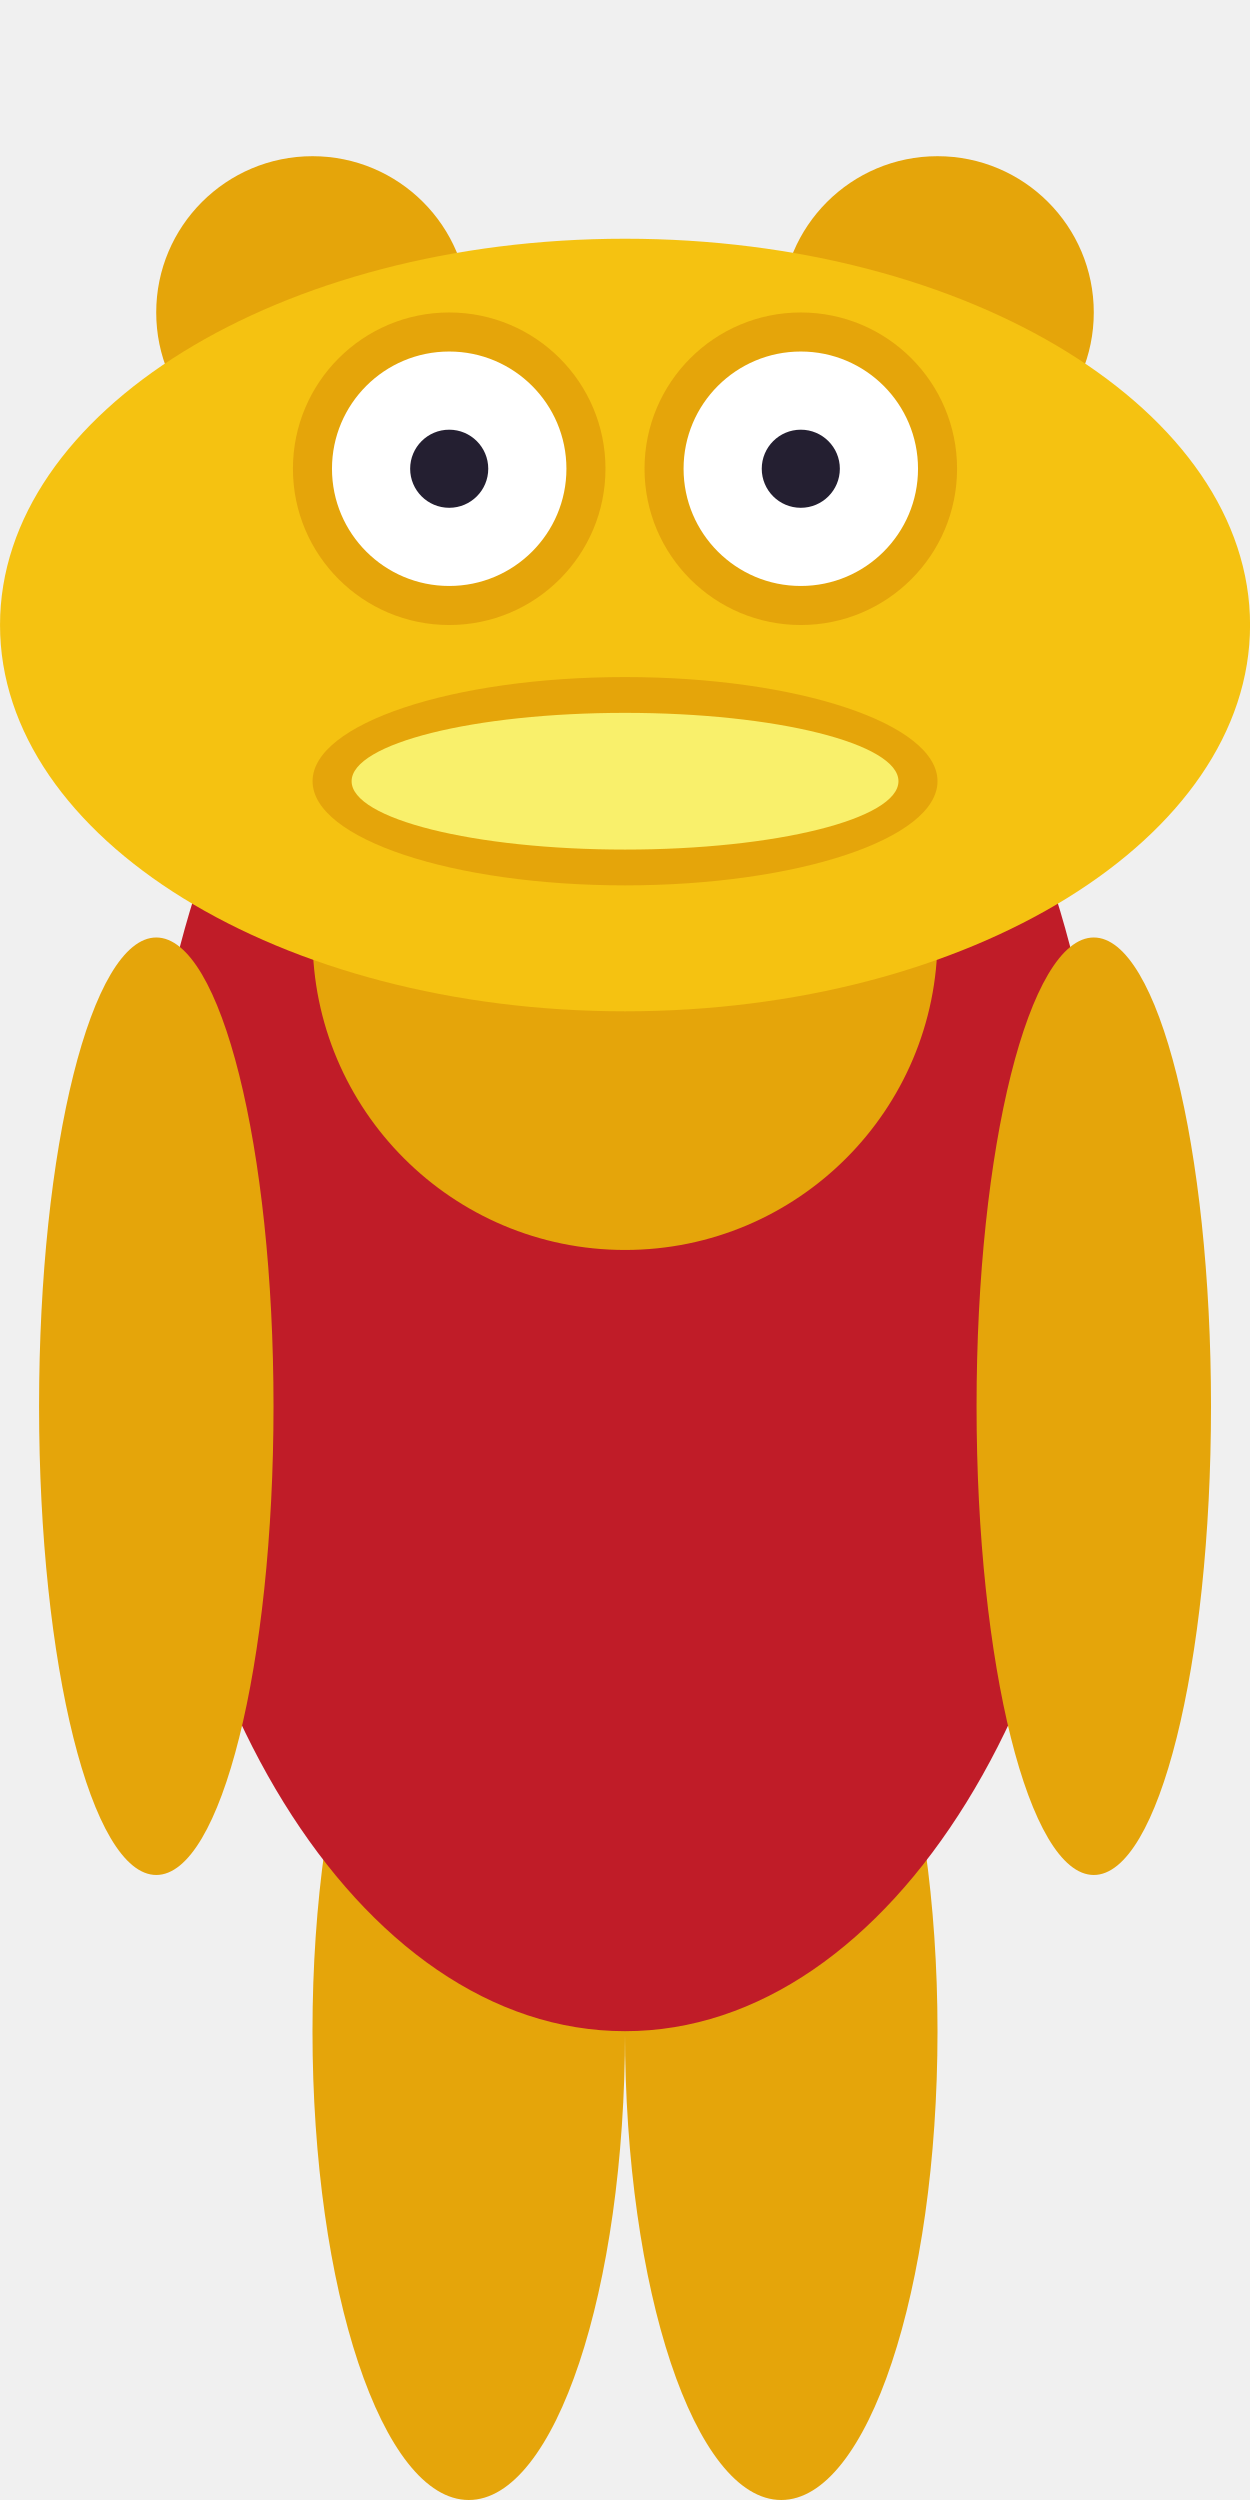
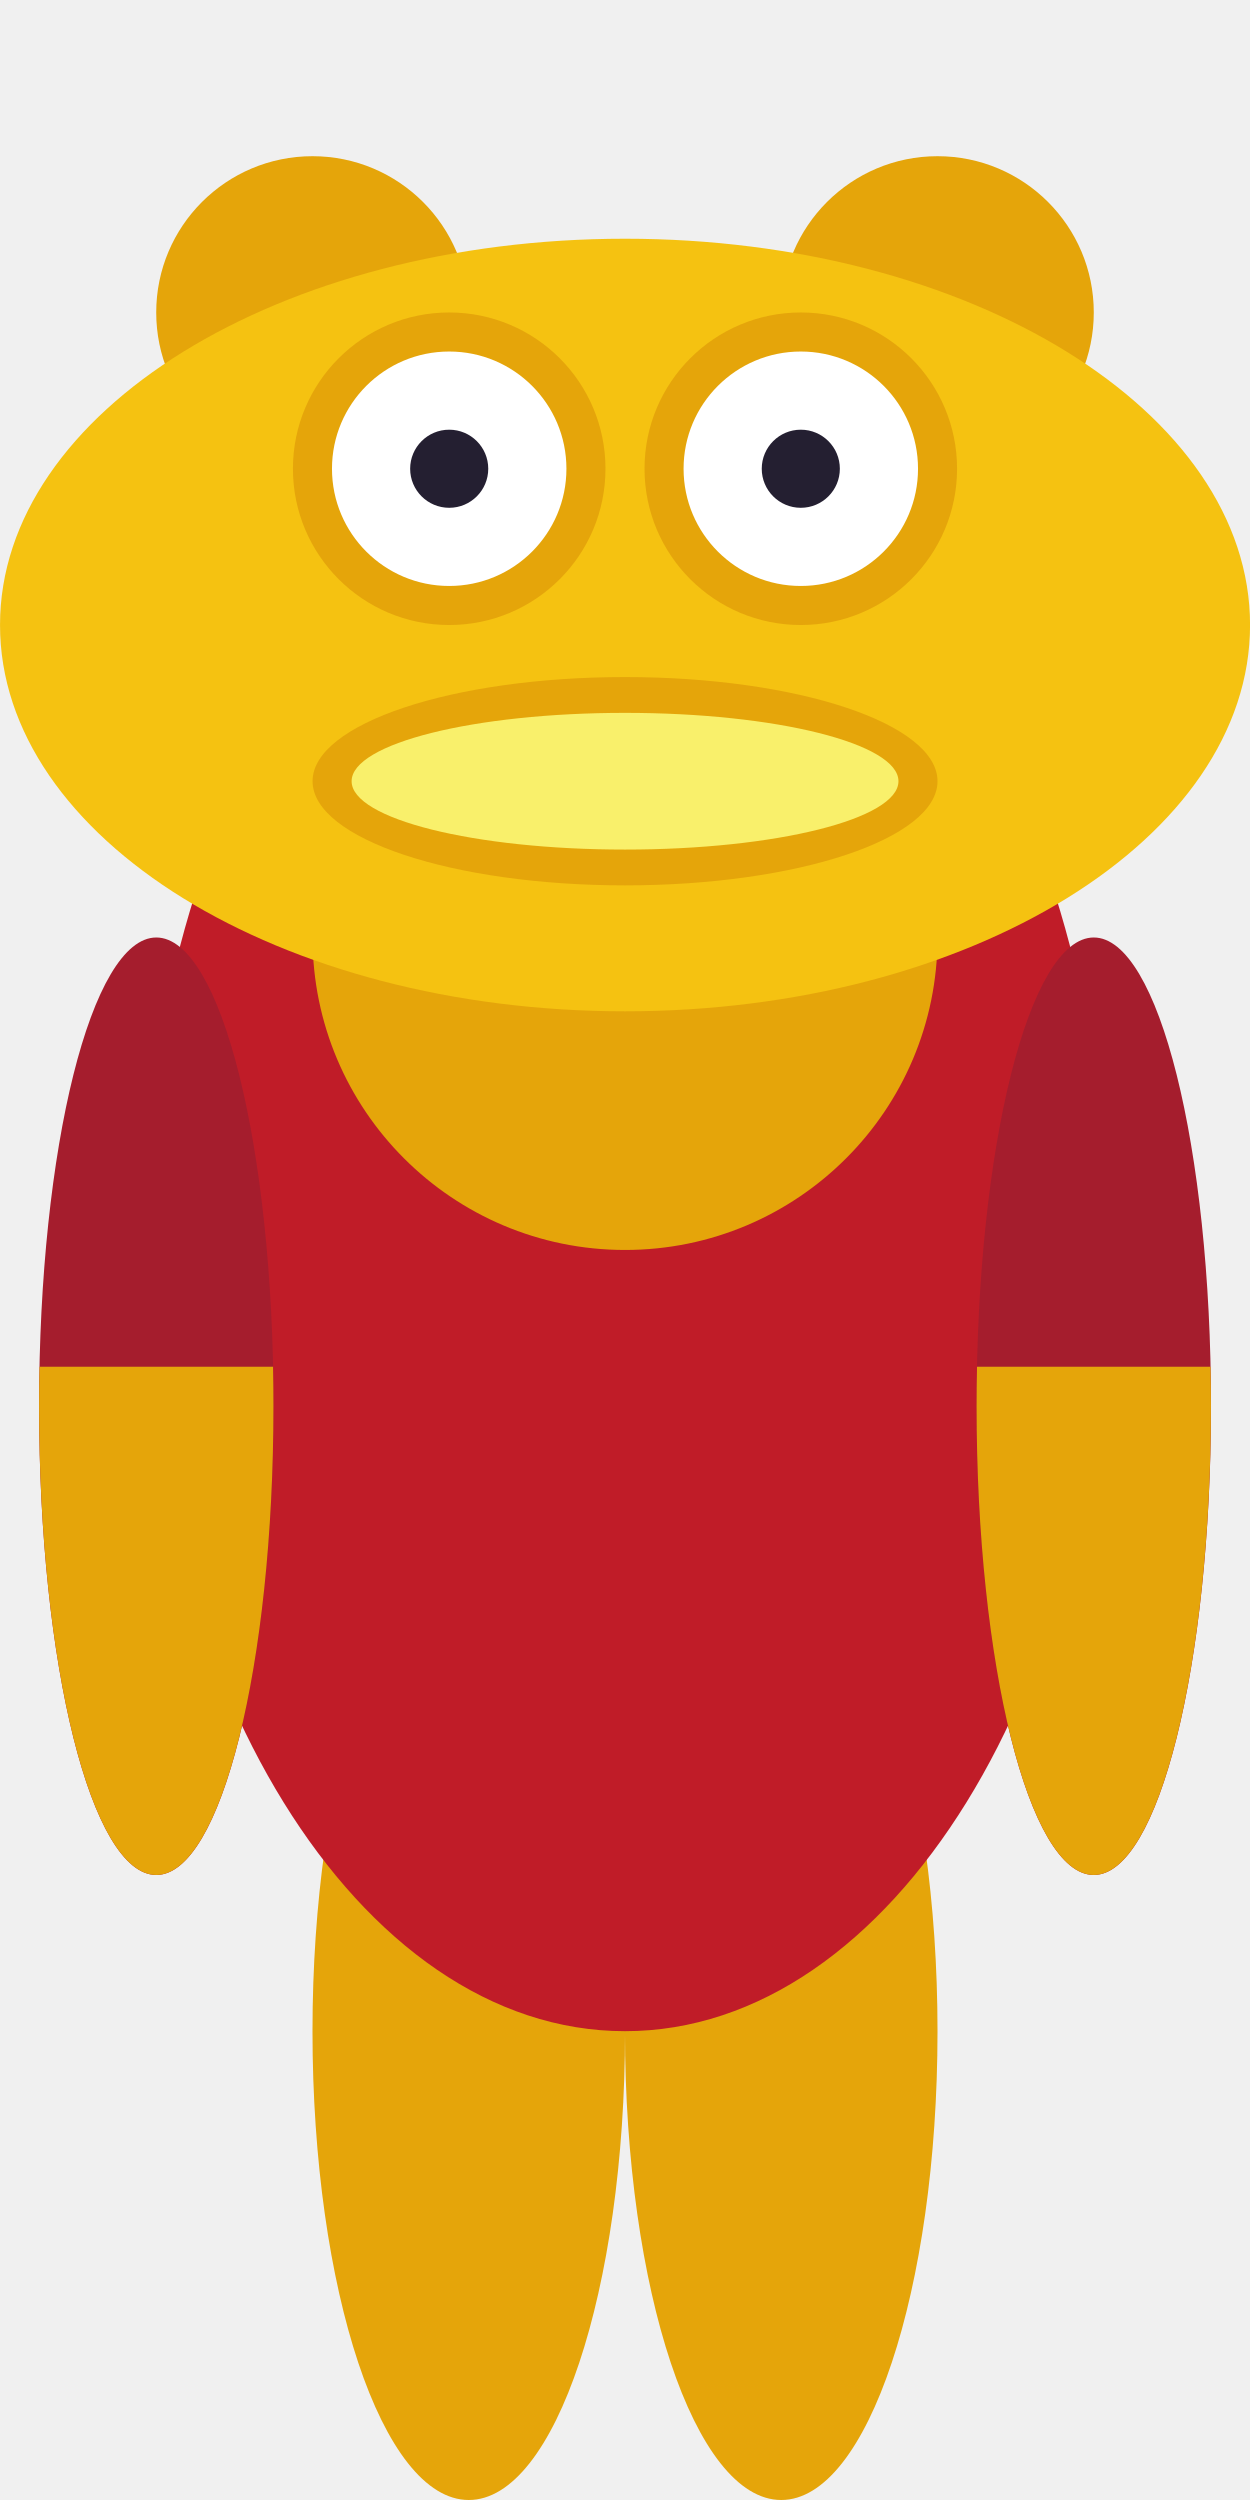
<svg xmlns="http://www.w3.org/2000/svg" width="64" height="128" viewBox="0 0 16.933 33.867" version="1.1" id="svg7306">
  <defs id="defs7303" />
  <g id="layer1">
    <ellipse style="fill:#e5a50a;stroke-width:0.265" id="path8882" cx="6.35" cy="27.517" rx="2.117" ry="6.35" />
    <ellipse style="fill:#e5a50a;stroke-width:0.265" id="path8882-5" cx="10.583" cy="27.517" rx="2.117" ry="6.35" />
    <ellipse style="fill:#c01c28;stroke-width:0.265" id="path8404" cx="8.467" cy="16.933" rx="6.541" ry="10.583" />
    <circle style="fill:#e5a50a;stroke-width:0.265" id="path8380" cx="8.467" cy="12.7" r="4.233" />
    <circle style="fill:#e5a50a;stroke-width:0.265" id="path7336" cx="4.233" cy="4.233" r="2.117" />
    <circle style="fill:#e5a50a;stroke-width:0.265" id="path7338" cx="12.7" cy="4.233" r="2.117" />
    <ellipse style="fill:#f5c211;stroke-width:0.265" id="path7334" cx="8.467" cy="8.467" rx="8.467" ry="5.233" />
    <circle style="fill:#e5a50a;stroke-width:0.265" id="path7460" cx="6.085" cy="6.35" r="2.117" />
    <circle style="fill:#e5a50a;stroke-width:0.265" id="path7462" cx="10.848" cy="6.35" r="2.117" />
    <circle style="fill:#ffffff;stroke-width:0.265" id="path7566" cx="10.848" cy="6.35" r="1.588" />
    <circle style="fill:#ffffff;stroke-width:0.265" id="path7612" cx="6.085" cy="6.35" r="1.588" />
    <circle style="fill:#241f31;stroke-width:0.265" id="path7614" cx="10.848" cy="6.35" r="0.529" />
    <circle style="fill:#241f31;stroke-width:0.265" id="path7638" cx="6.085" cy="6.35" r="0.529" />
    <ellipse style="fill:#e5a50a;stroke-width:0.265" id="path7742" cx="8.467" cy="10.583" rx="4.233" ry="1.411" />
    <ellipse style="fill:#f9f06b;stroke-width:0.265" id="path8116" cx="8.467" cy="10.583" rx="3.704" ry="0.926" />
-     <ellipse style="fill:#e5a50a;stroke-width:0.265" id="path9181" cx="2.117" cy="19.05" rx="1.588" ry="6.35" />
-     <ellipse style="fill:#e5a50a;stroke-width:0.265" id="path9181-2" cx="14.817" cy="19.05" rx="1.588" ry="6.35" />
+     <g id="g5115">
+       <ellipse style="fill:#a51d2d;stroke-width:0.265" id="path9181-2" cx="14.817" cy="19.05" rx="1.588" ry="6.35" />
+       <path id="ellipse4970" style="fill:#e5a50a;stroke-width:1" d="M 50.023 69.979 A 6 24 0 0 0 50 72 A 6 24 0 0 0 56 96 A 6 24 0 0 0 62 72 A 6 24 0 0 0 61.979 69.979 L 50.023 69.979 z " transform="scale(0.2645833)" />
+     </g>
+     <g id="g5115-5" transform="translate(-12.7)">
+       <ellipse style="fill:#a51d2d;stroke-width:0.265" id="path9181-2-6" cx="14.817" cy="19.05" rx="1.588" ry="6.35" />
+       <path id="ellipse4970-2" style="fill:#e5a50a;stroke-width:1" d="M 50.023,69.979 A 6,24 0 0 0 50,72 6,24 0 0 0 56,96 6,24 0 0 0 62,72 6,24 0 0 0 61.979,69.979 Z" transform="scale(0.2645833)" />
+     </g>
  </g>
</svg>
